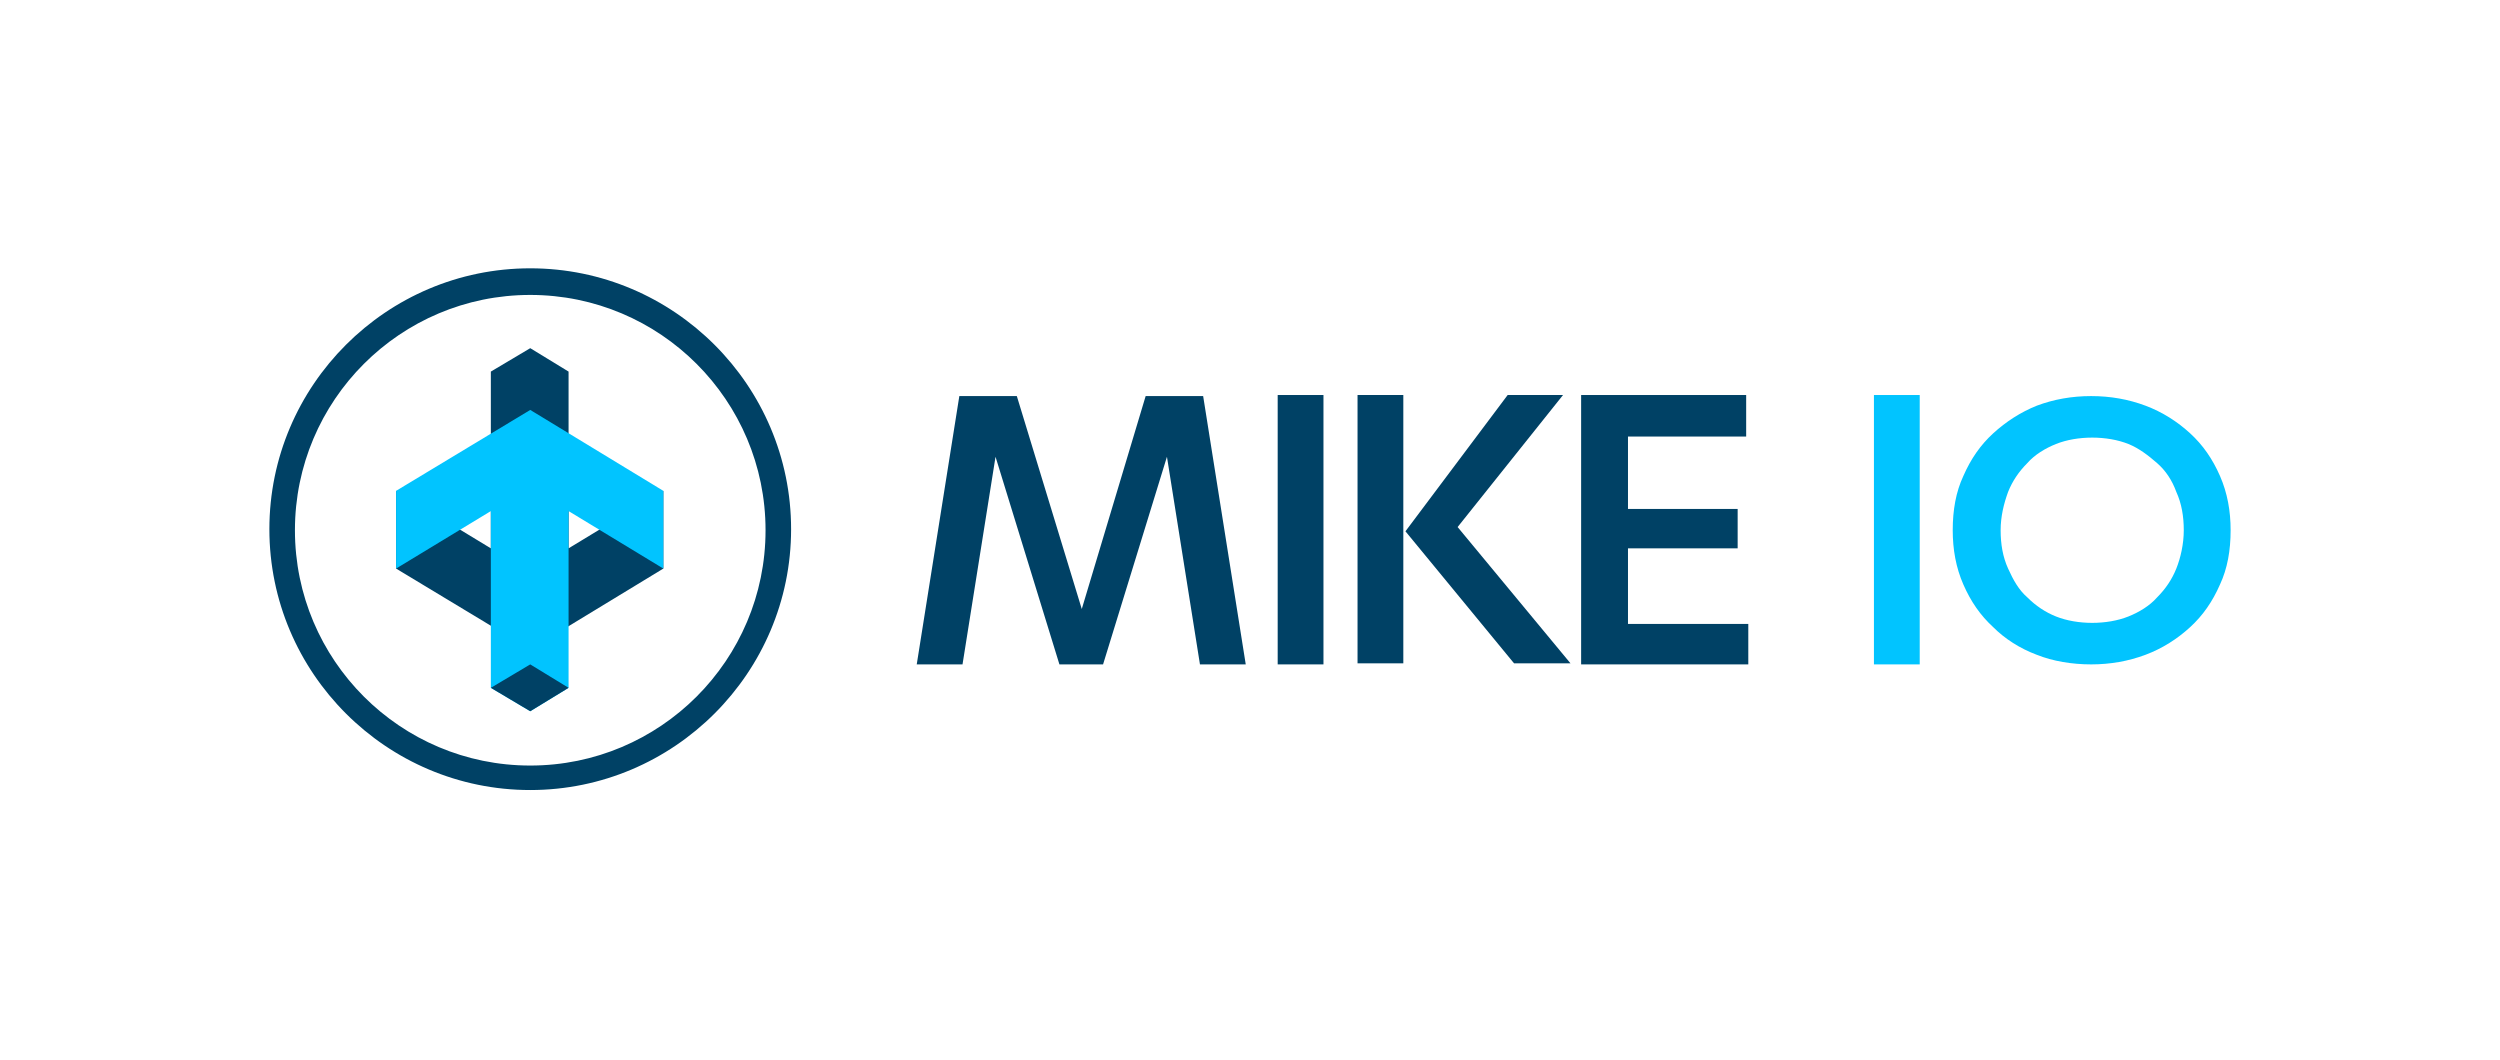
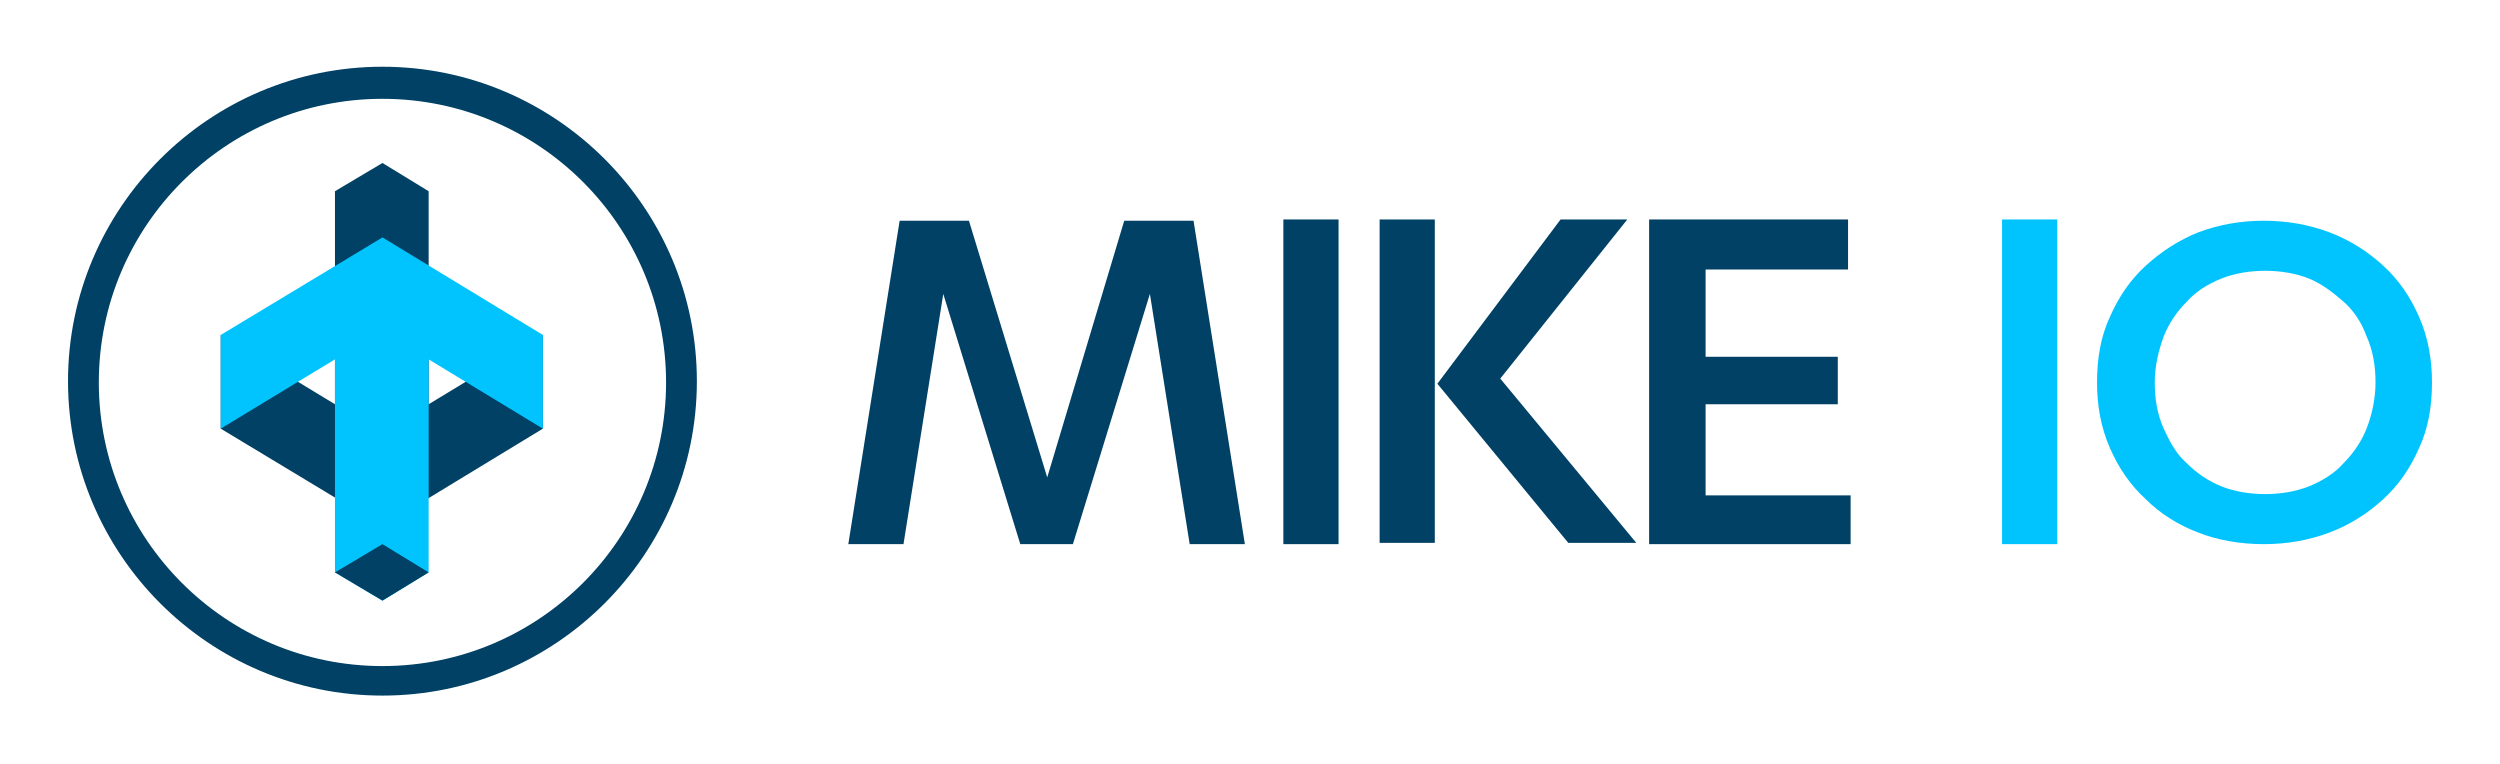
- <svg xmlns="http://www.w3.org/2000/svg" version="1.1" x="0px" y="0px" viewBox="0 0 234.8 99.5" style="enable-background:new 0 0 234.8 99.5;" xml:space="preserve">
+ <svg xmlns="http://www.w3.org/2000/svg" version="1.1" x="0px" y="0px" viewBox="20 20 194.8 59.5" style="enable-background:new 0 0 234.8 99.5;" xml:space="preserve">
  <style type="text/css">
	.st0{fill:#004165;}
	.st1{fill:#01C4FF;}
</style>
  <g id="Layer_1">
    <g>
      <g>
        <g>
          <path class="st0" d="M99.5,62.4l-6-19.5l-3.1,19.5h-4.3l4-25.2h5.4l6.1,20l6-20h5.4l4,25.2h-4.3l-3.1-19.5l-6,19.5H99.5z" />
          <path class="st0" d="M124.4,62.4H120V37.1h4.3V62.4z" />
          <path class="st0" d="M127.5,37.1h4.3v25.2h-4.3V37.1z M141.6,37.1h5.2l-9.9,12.4l10.6,12.8h-5.3L132,49.9L141.6,37.1z" />
          <path class="st0" d="M164.2,58.6v3.8h-15.7V37.1H164V41h-11.1v6.8h10.3v3.7h-10.3v7.1H164.2z" />
          <path class="st1" d="M180.3,62.4h-4.3V37.1h4.3V62.4z" />
          <path class="st1" d="M183.4,49.8c0-1.9,0.3-3.6,1-5.1c0.7-1.6,1.6-2.9,2.8-4s2.6-2,4.1-2.6c1.6-0.6,3.3-0.9,5.1-0.9      c1.8,0,3.5,0.3,5.1,0.9c1.6,0.6,3,1.5,4.2,2.6c1.2,1.1,2.1,2.4,2.8,4c0.7,1.6,1,3.3,1,5.1c0,1.9-0.3,3.6-1,5.1      c-0.7,1.6-1.6,2.9-2.8,4c-1.2,1.1-2.6,2-4.2,2.6c-1.6,0.6-3.3,0.9-5.1,0.9c-1.8,0-3.6-0.3-5.1-0.9c-1.6-0.6-3-1.5-4.1-2.6      c-1.2-1.1-2.1-2.4-2.8-4C183.7,53.3,183.4,51.6,183.4,49.8z M205.1,49.8c0-1.3-0.2-2.5-0.7-3.6c-0.4-1.1-1-2-1.8-2.7      s-1.7-1.4-2.7-1.8c-1-0.4-2.2-0.6-3.4-0.6c-1.2,0-2.4,0.2-3.4,0.6c-1,0.4-2,1-2.7,1.8c-0.8,0.8-1.4,1.7-1.8,2.7      c-0.4,1.1-0.7,2.3-0.7,3.6s0.2,2.5,0.7,3.6s1,2,1.8,2.7c0.8,0.8,1.7,1.4,2.7,1.8c1,0.4,2.2,0.6,3.4,0.6c1.2,0,2.4-0.2,3.4-0.6      c1-0.4,2-1,2.7-1.8c0.8-0.8,1.4-1.7,1.8-2.7S205.1,51.1,205.1,49.8z" />
        </g>
        <g>
          <g>
            <polygon class="st0" points="53.4,51.5 53.4,34.9 49.8,32.7 46.1,34.9 46.1,51.5 37.2,46.1 37.2,53.4 49.8,61 62.3,53.4        62.3,46.1      " />
          </g>
          <g>
            <polygon class="st1" points="53.4,48 53.4,64.6 49.8,66.8 46.1,64.6 46.1,48 37.2,53.4 37.2,46.1 49.8,38.5 62.3,46.1        62.3,53.4      " />
          </g>
          <polygon class="st0" points="53.4,64.6 49.8,66.8 46.1,64.6 46.1,64.6 49.8,62.4 53.4,64.6     " />
        </g>
        <path class="st0" d="M49.8,25.2c-13.5,0-24.5,11-24.5,24.5c0,13.5,11,24.5,24.5,24.5c13.5,0,24.5-11,24.5-24.5     C74.3,36.2,63.3,25.2,49.8,25.2z M49.8,71.9c-12.2,0-22.1-9.9-22.1-22.1c0-12.2,9.9-22.1,22.1-22.1c12.2,0,22.1,9.9,22.1,22.1     C71.9,62,62,71.9,49.8,71.9z" />
      </g>
    </g>
  </g>
  <g id="Layer_2">
</g>
</svg>
